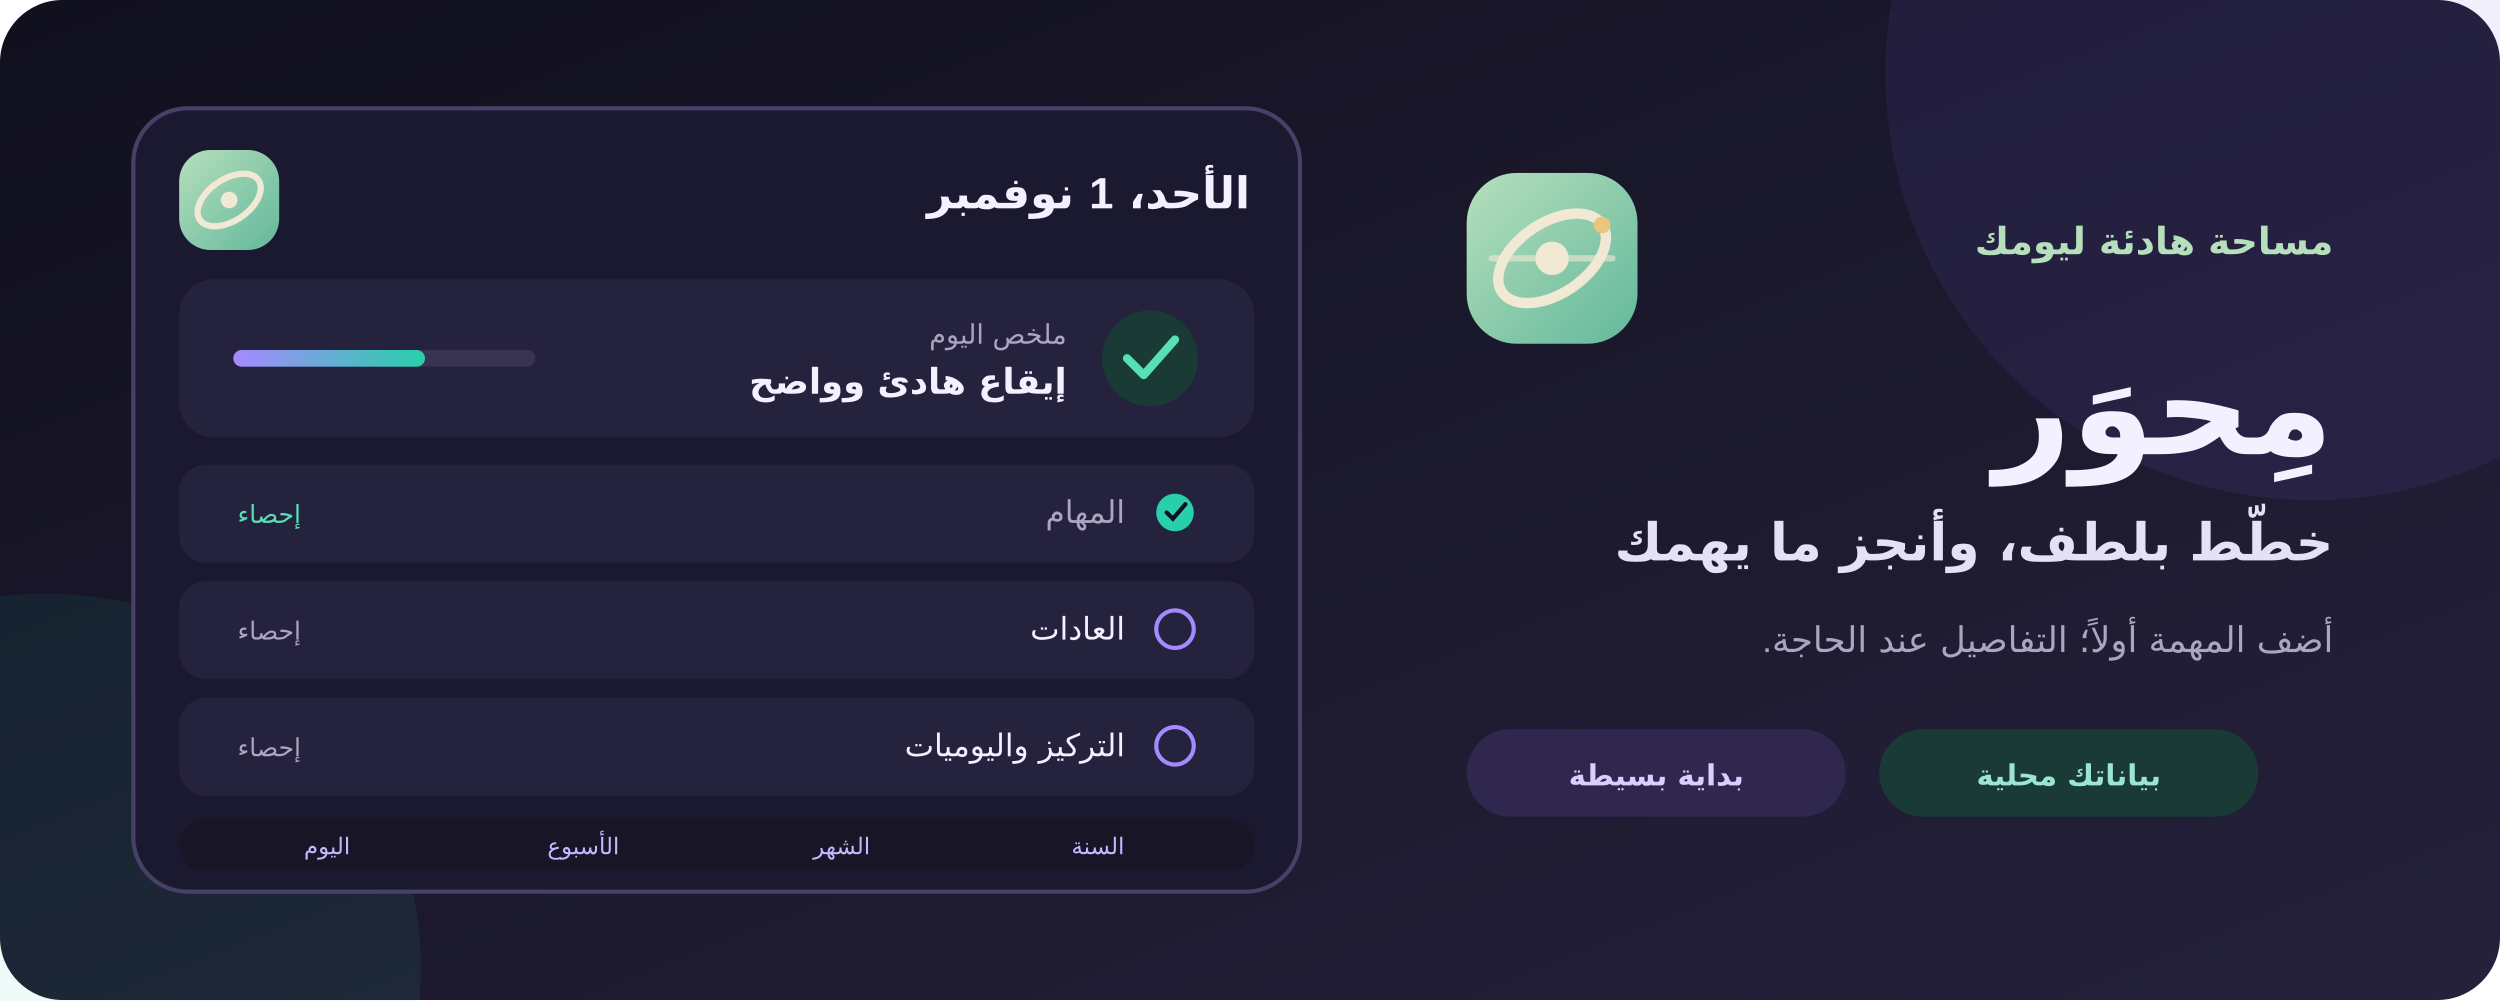
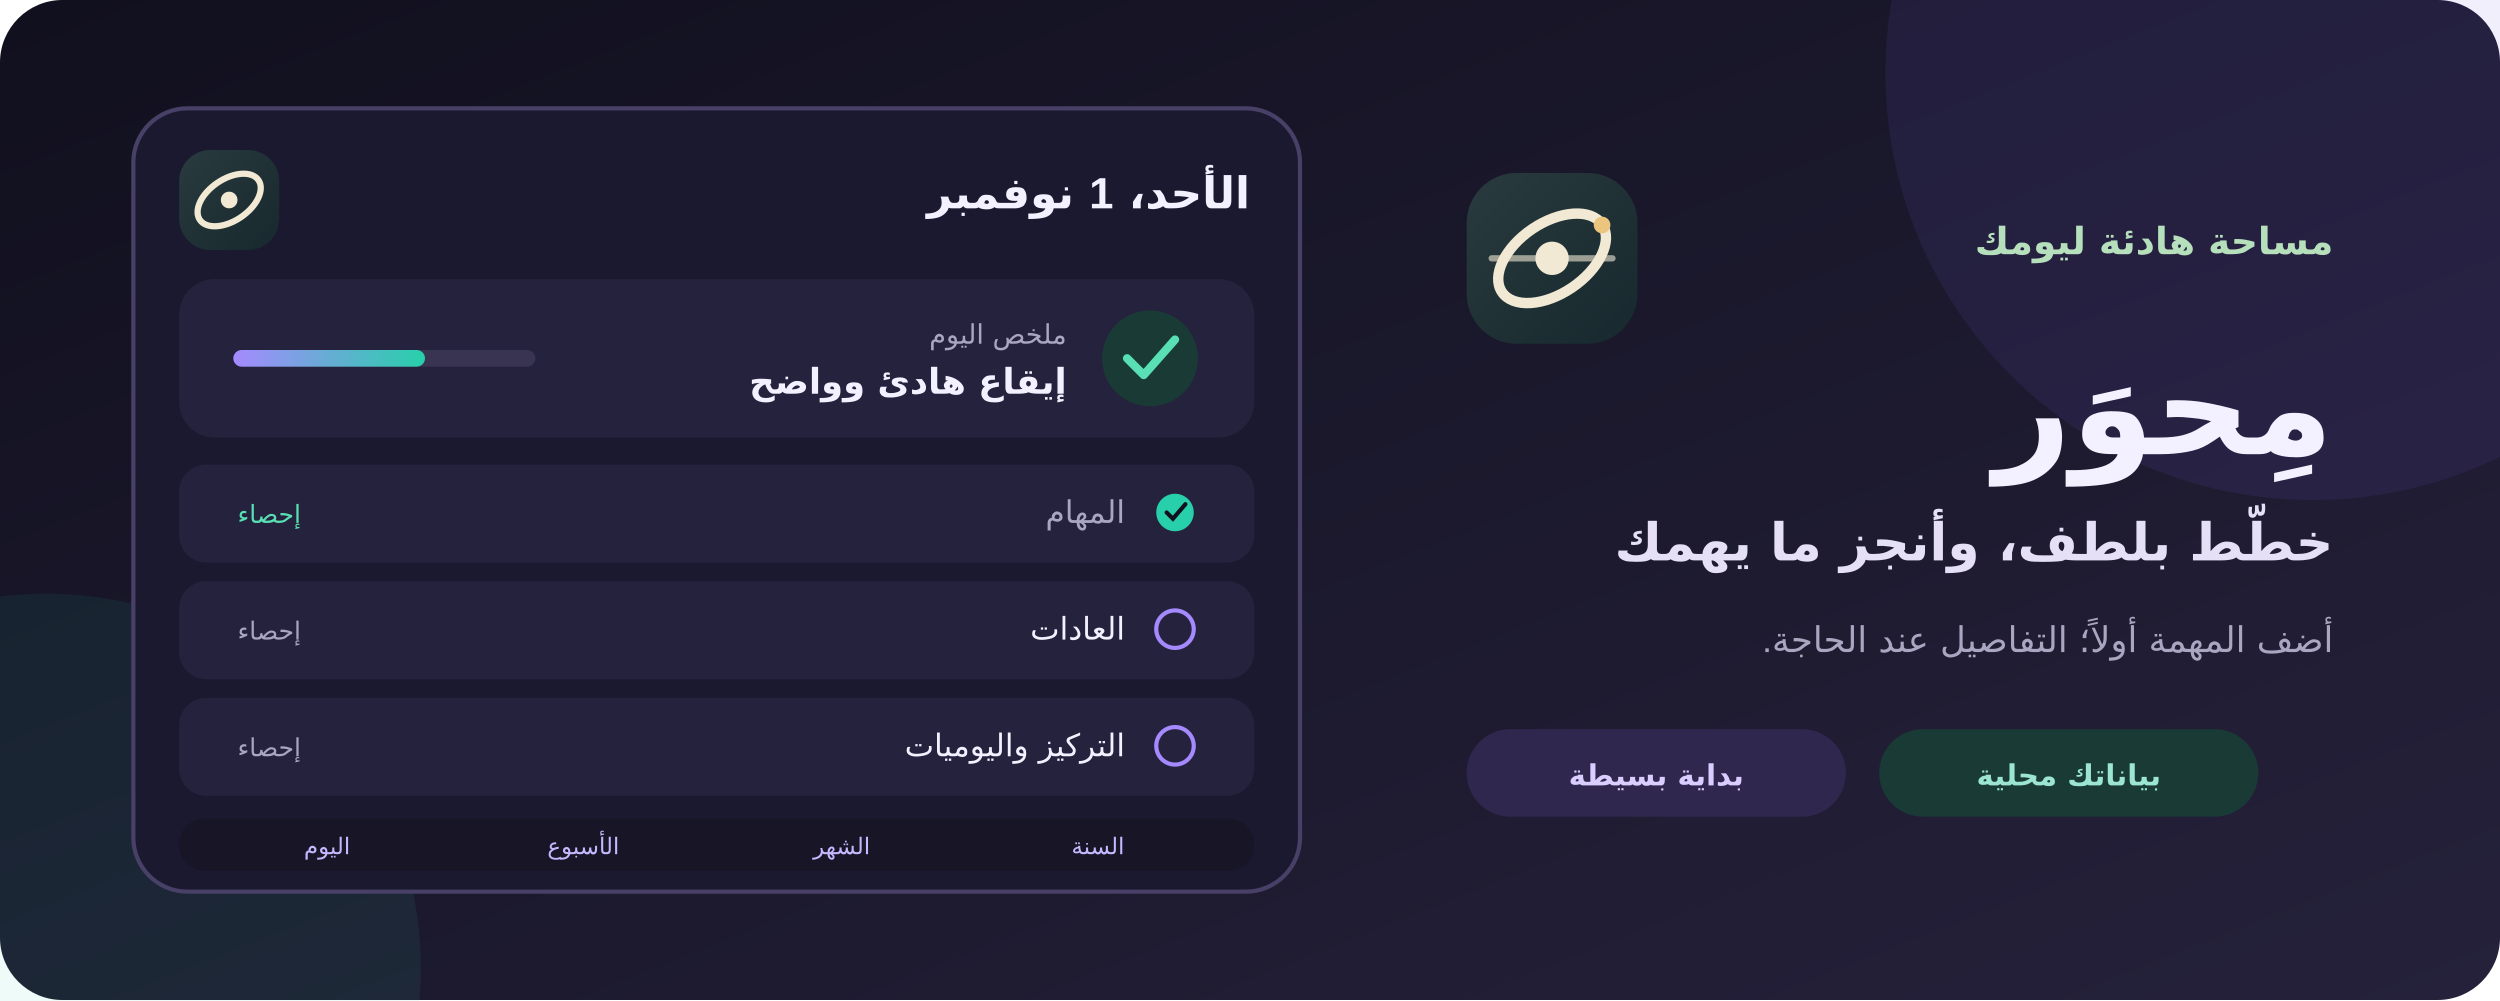
<svg xmlns="http://www.w3.org/2000/svg" viewBox="0 0 1200 480" role="img" aria-labelledby="title description">
  <defs>
    <linearGradient id="background" x1="0" y1="0" x2="1" y2="1">
      <stop stop-color="#11101e" />
      <stop offset="1" stop-color="#25213b" />
    </linearGradient>
    <linearGradient id="brand" x1="0" y1="0" x2="1" y2="1">
      <stop stop-color="#b6dfbc" />
      <stop offset="1" stop-color="#63b89c" />
    </linearGradient>
    <linearGradient id="icon-background" x1="0" y1="0" x2="1" y2="1">
      <stop stop-color="#293b3e" />
      <stop offset="1" stop-color="#17282e" />
    </linearGradient>
    <linearGradient id="progress" x1="0" y1="0" x2="1" y2="0">
      <stop stop-color="#a58aff" />
      <stop offset="1" stop-color="#27d0aa" />
    </linearGradient>
  </defs>
  <rect width="1200" height="480" rx="30" fill="url(#background)" />
  <circle cx="1110" cy="35" r="205" fill="#7658e8" opacity=".1" />
  <circle cx="22" cy="465" r="180" fill="#27d0aa" opacity=".08" />
  <g transform="translate(64 52)">
    <rect width="560" height="376" rx="26" fill="#1b1930" stroke="#484067" stroke-width="2" />
-     <rect x="22" y="20" width="48" height="48" rx="15" fill="url(#brand)" />
+     <rect x="22" y="20" width="48" height="48" rx="15" fill="url(#icon-background)" />
    <ellipse cx="46" cy="44" rx="17" ry="10" transform="rotate(-34 46 44)" fill="none" stroke="#f1e9d4" stroke-width="3" />
    <circle cx="46" cy="44" r="4" fill="#f1e9d4" />
    <text x="536" y="48" text-anchor="start" direction="rtl" fill="#f3f0ff" font-family="Tahoma, Arial, sans-serif" font-size="21" font-weight="700">الأحد، 1 نوفمبر</text>
    <rect x="22" y="82" width="516" height="76" rx="17" fill="#25223d" />
    <circle cx="488" cy="120" r="23" fill="#193a35" />
    <path d="M477 120l8 8 15-17" fill="none" stroke="#58dfb3" stroke-width="4" stroke-linecap="round" stroke-linejoin="round" />
    <text x="448" y="113" text-anchor="start" direction="rtl" fill="#aaa5c1" font-family="Tahoma, Arial, sans-serif" font-size="13">ملخص اليوم</text>
    <text x="448" y="137" text-anchor="start" direction="rtl" fill="#f3f0ff" font-family="Tahoma, Arial, sans-serif" font-size="17" font-weight="700">إيقاع هادئ وواضح</text>
    <rect x="48" y="116" width="145" height="8" rx="4" fill="#393451" />
    <rect x="48" y="116" width="92" height="8" rx="4" fill="url(#progress)" />
    <g font-family="Tahoma, Arial, sans-serif" font-size="15">
      <rect x="22" y="171" width="516" height="47" rx="13" fill="#25223d" />
      <circle cx="500" cy="194" r="9" fill="#27d0aa" />
      <path d="M496 194l3 3 6-7" fill="none" stroke="#11101e" stroke-width="2" stroke-linecap="round" />
      <text x="476" y="199" text-anchor="start" direction="rtl" fill="#aaa5c1">المهام</text>
      <text x="50" y="199" fill="#58dfb3" font-size="12">إحصاء</text>
      <rect x="22" y="227" width="516" height="47" rx="13" fill="#25223d" />
      <circle cx="500" cy="250" r="9" fill="none" stroke="#a58aff" stroke-width="2" />
      <text x="476" y="255" text-anchor="start" direction="rtl" fill="#f3f0ff">العادات</text>
      <text x="50" y="255" fill="#aaa5c1" font-size="12">إحصاء</text>
      <rect x="22" y="283" width="516" height="47" rx="13" fill="#25223d" />
      <circle cx="500" cy="306" r="9" fill="none" stroke="#a58aff" stroke-width="2" />
      <text x="476" y="311" text-anchor="start" direction="rtl" fill="#f3f0ff">التركيز واليوميات</text>
      <text x="50" y="311" fill="#aaa5c1" font-size="12">إحصاء</text>
    </g>
    <rect x="22" y="341" width="516" height="25" rx="12" fill="#171526" />
    <g fill="#c6b8ff" font-family="Tahoma, Arial, sans-serif" font-size="11" text-anchor="middle">
      <text x="93" y="358">اليوم</text>
      <text x="216" y="358">الأسبوع</text>
      <text x="340" y="358">الشهر</text>
      <text x="463" y="358">السنة</text>
    </g>
  </g>
  <g font-family="Tahoma, Arial, sans-serif" direction="rtl">
-     <rect x="704" y="83" width="82" height="82" rx="24" fill="url(#brand)" />
+     <rect x="704" y="83" width="82" height="82" rx="24" fill="url(#icon-background)" />
    <ellipse cx="745" cy="124" rx="29" ry="17" transform="rotate(-34 745 124)" fill="none" stroke="#f1e9d4" stroke-width="5" />
    <path d="M716 124h58" stroke="#f1e9d4" stroke-opacity=".6" stroke-width="3" stroke-linecap="round" />
    <circle cx="745" cy="124" r="8" fill="#f1e9d4" />
    <circle cx="769" cy="108" r="4" fill="#ebc47e" />
    <text x="1120" y="122" text-anchor="start" fill="#b6dfbc" font-size="18" font-weight="700">مساحة هادئة ليومك</text>
    <text x="1120" y="218" text-anchor="start" fill="#f3f0ff" font-size="64" font-weight="800">مِحوَر</text>
    <text x="1120" y="269" text-anchor="start" fill="#e5e0f5" font-size="25" font-weight="700">خطّط بلطف، وأنجز ما يهمك</text>
    <text x="1120" y="313" text-anchor="start" fill="#aaa5c1" font-size="17">أضف المهمة أولاً؛ التفاصيل عند الحاجة.</text>
    <rect x="704" y="350" width="182" height="42" rx="21" fill="#30274f" />
    <text x="795" y="377" text-anchor="middle" fill="#d9ceff" font-size="14" font-weight="700">بداية بسيطة</text>
    <rect x="902" y="350" width="182" height="42" rx="21" fill="#193a35" />
    <text x="993" y="377" text-anchor="middle" fill="#9be5d2" font-size="14" font-weight="700">بياناتك محلية</text>
  </g>
</svg>
